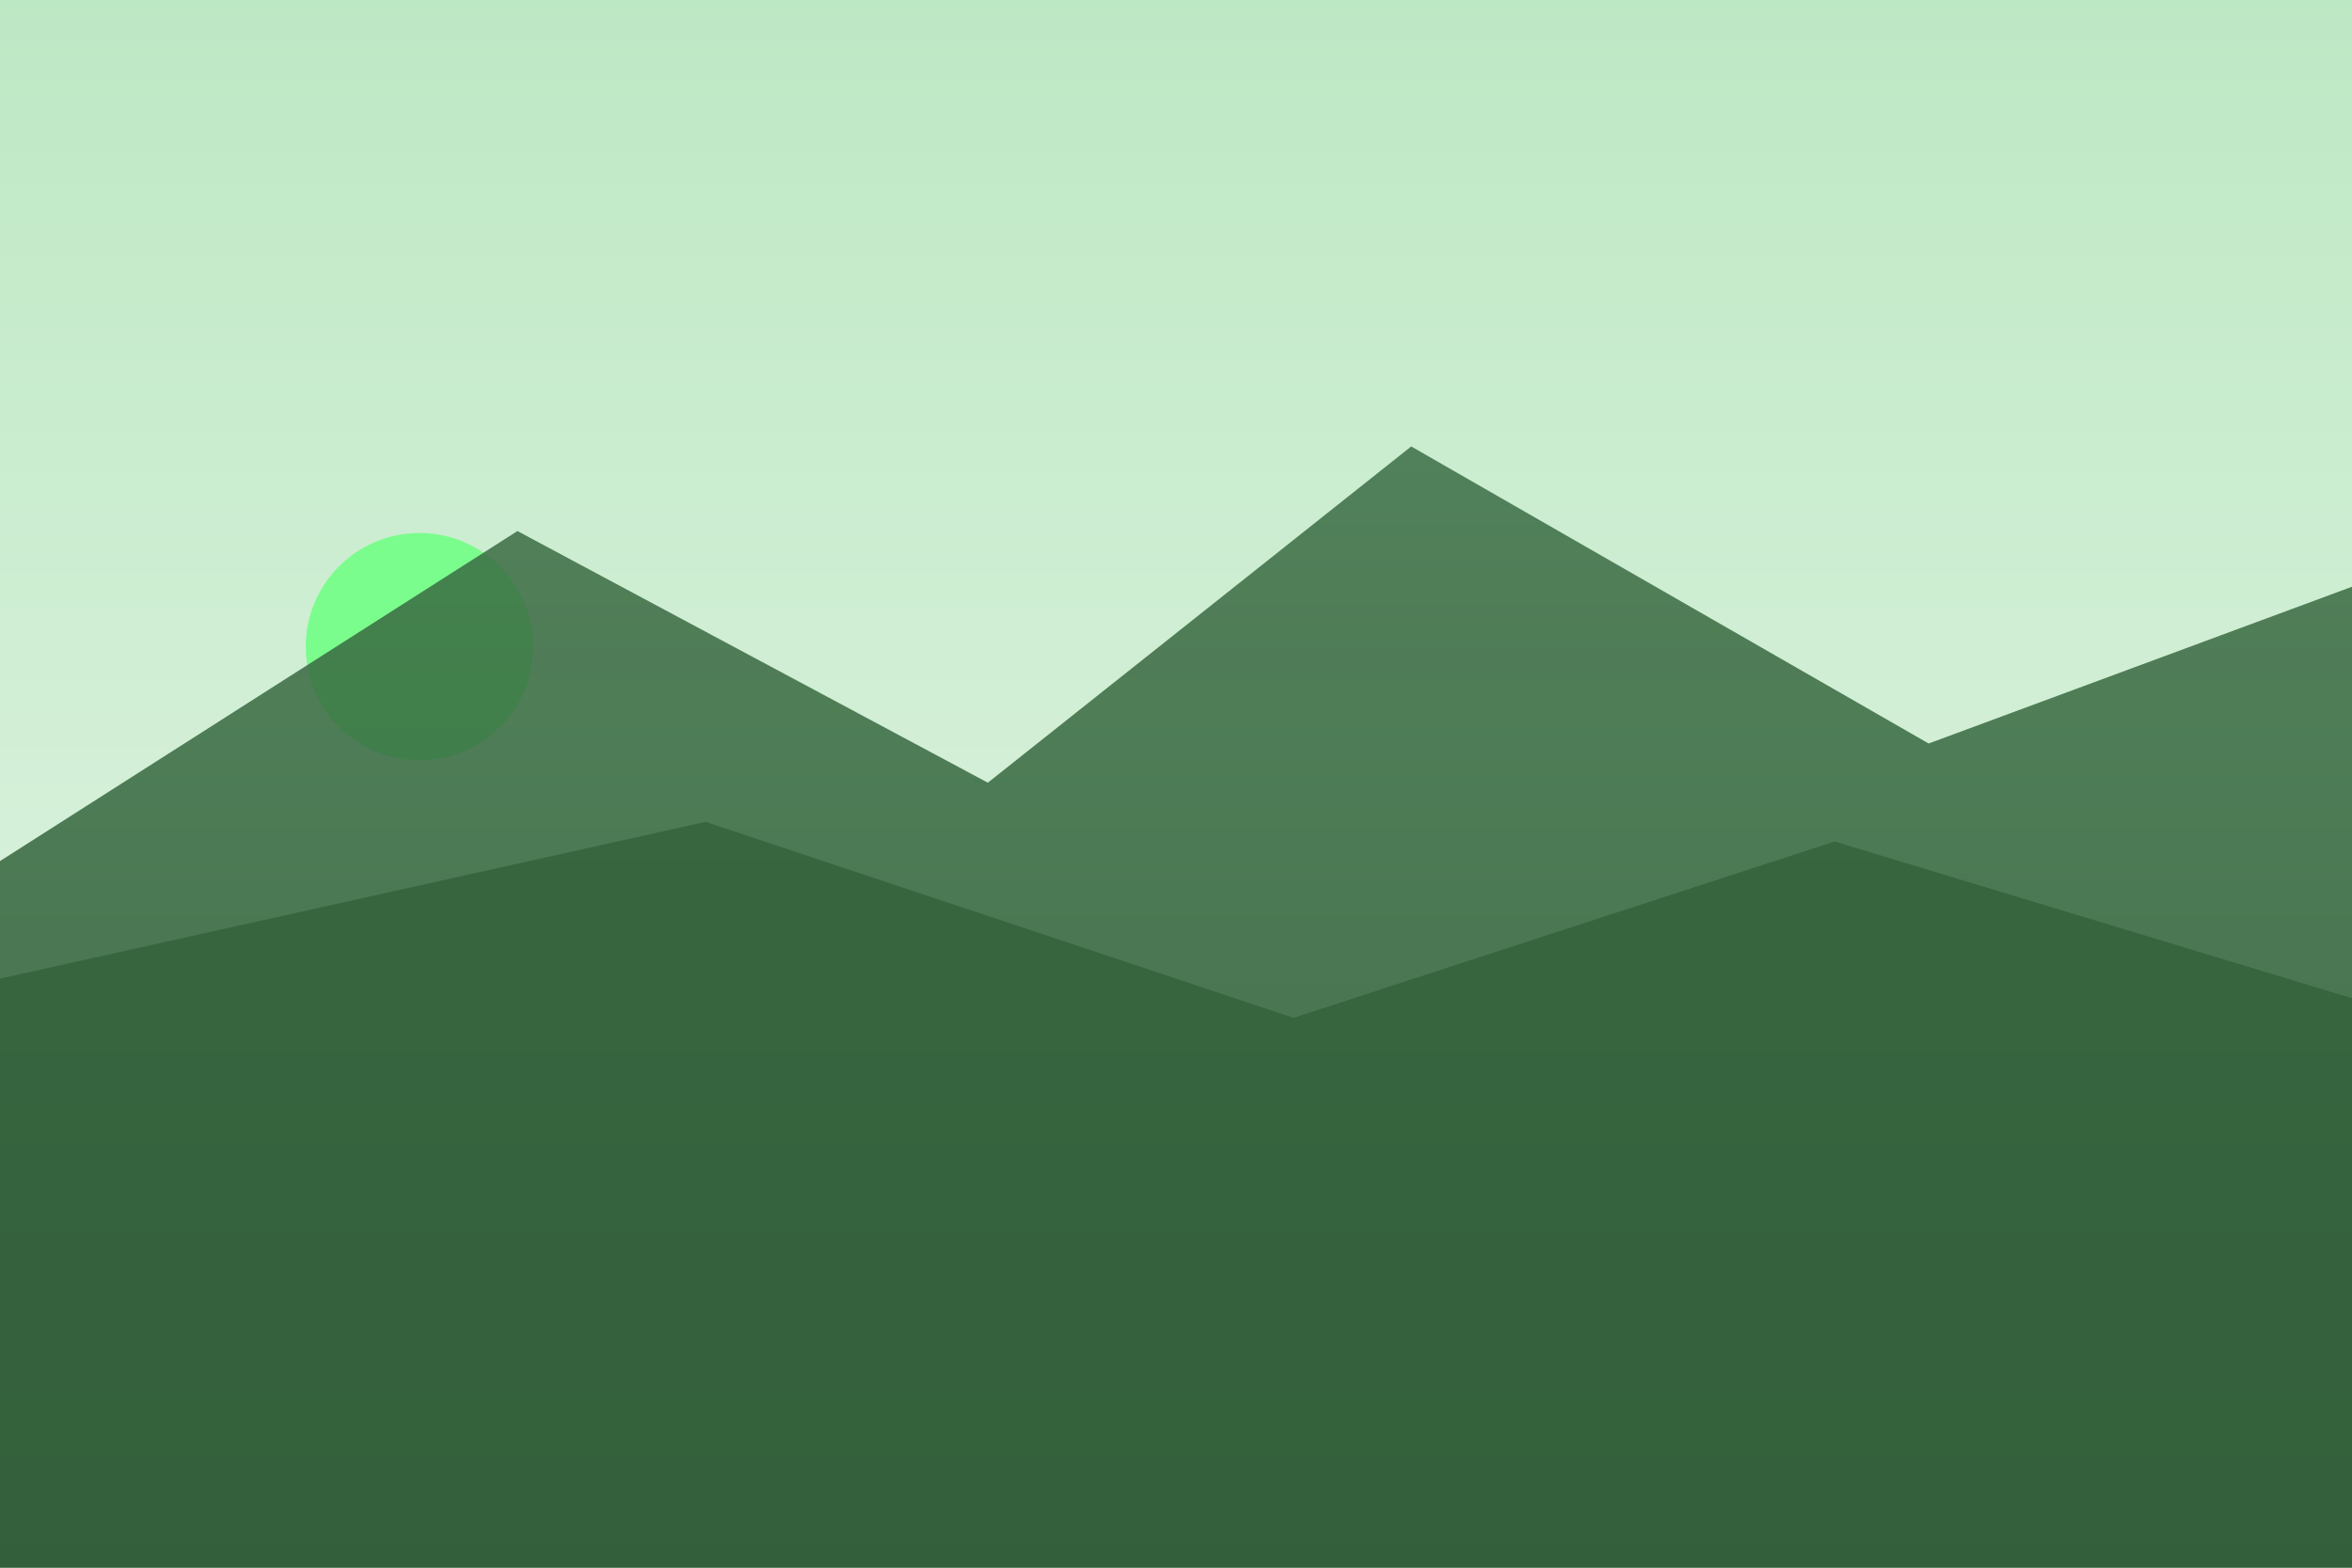
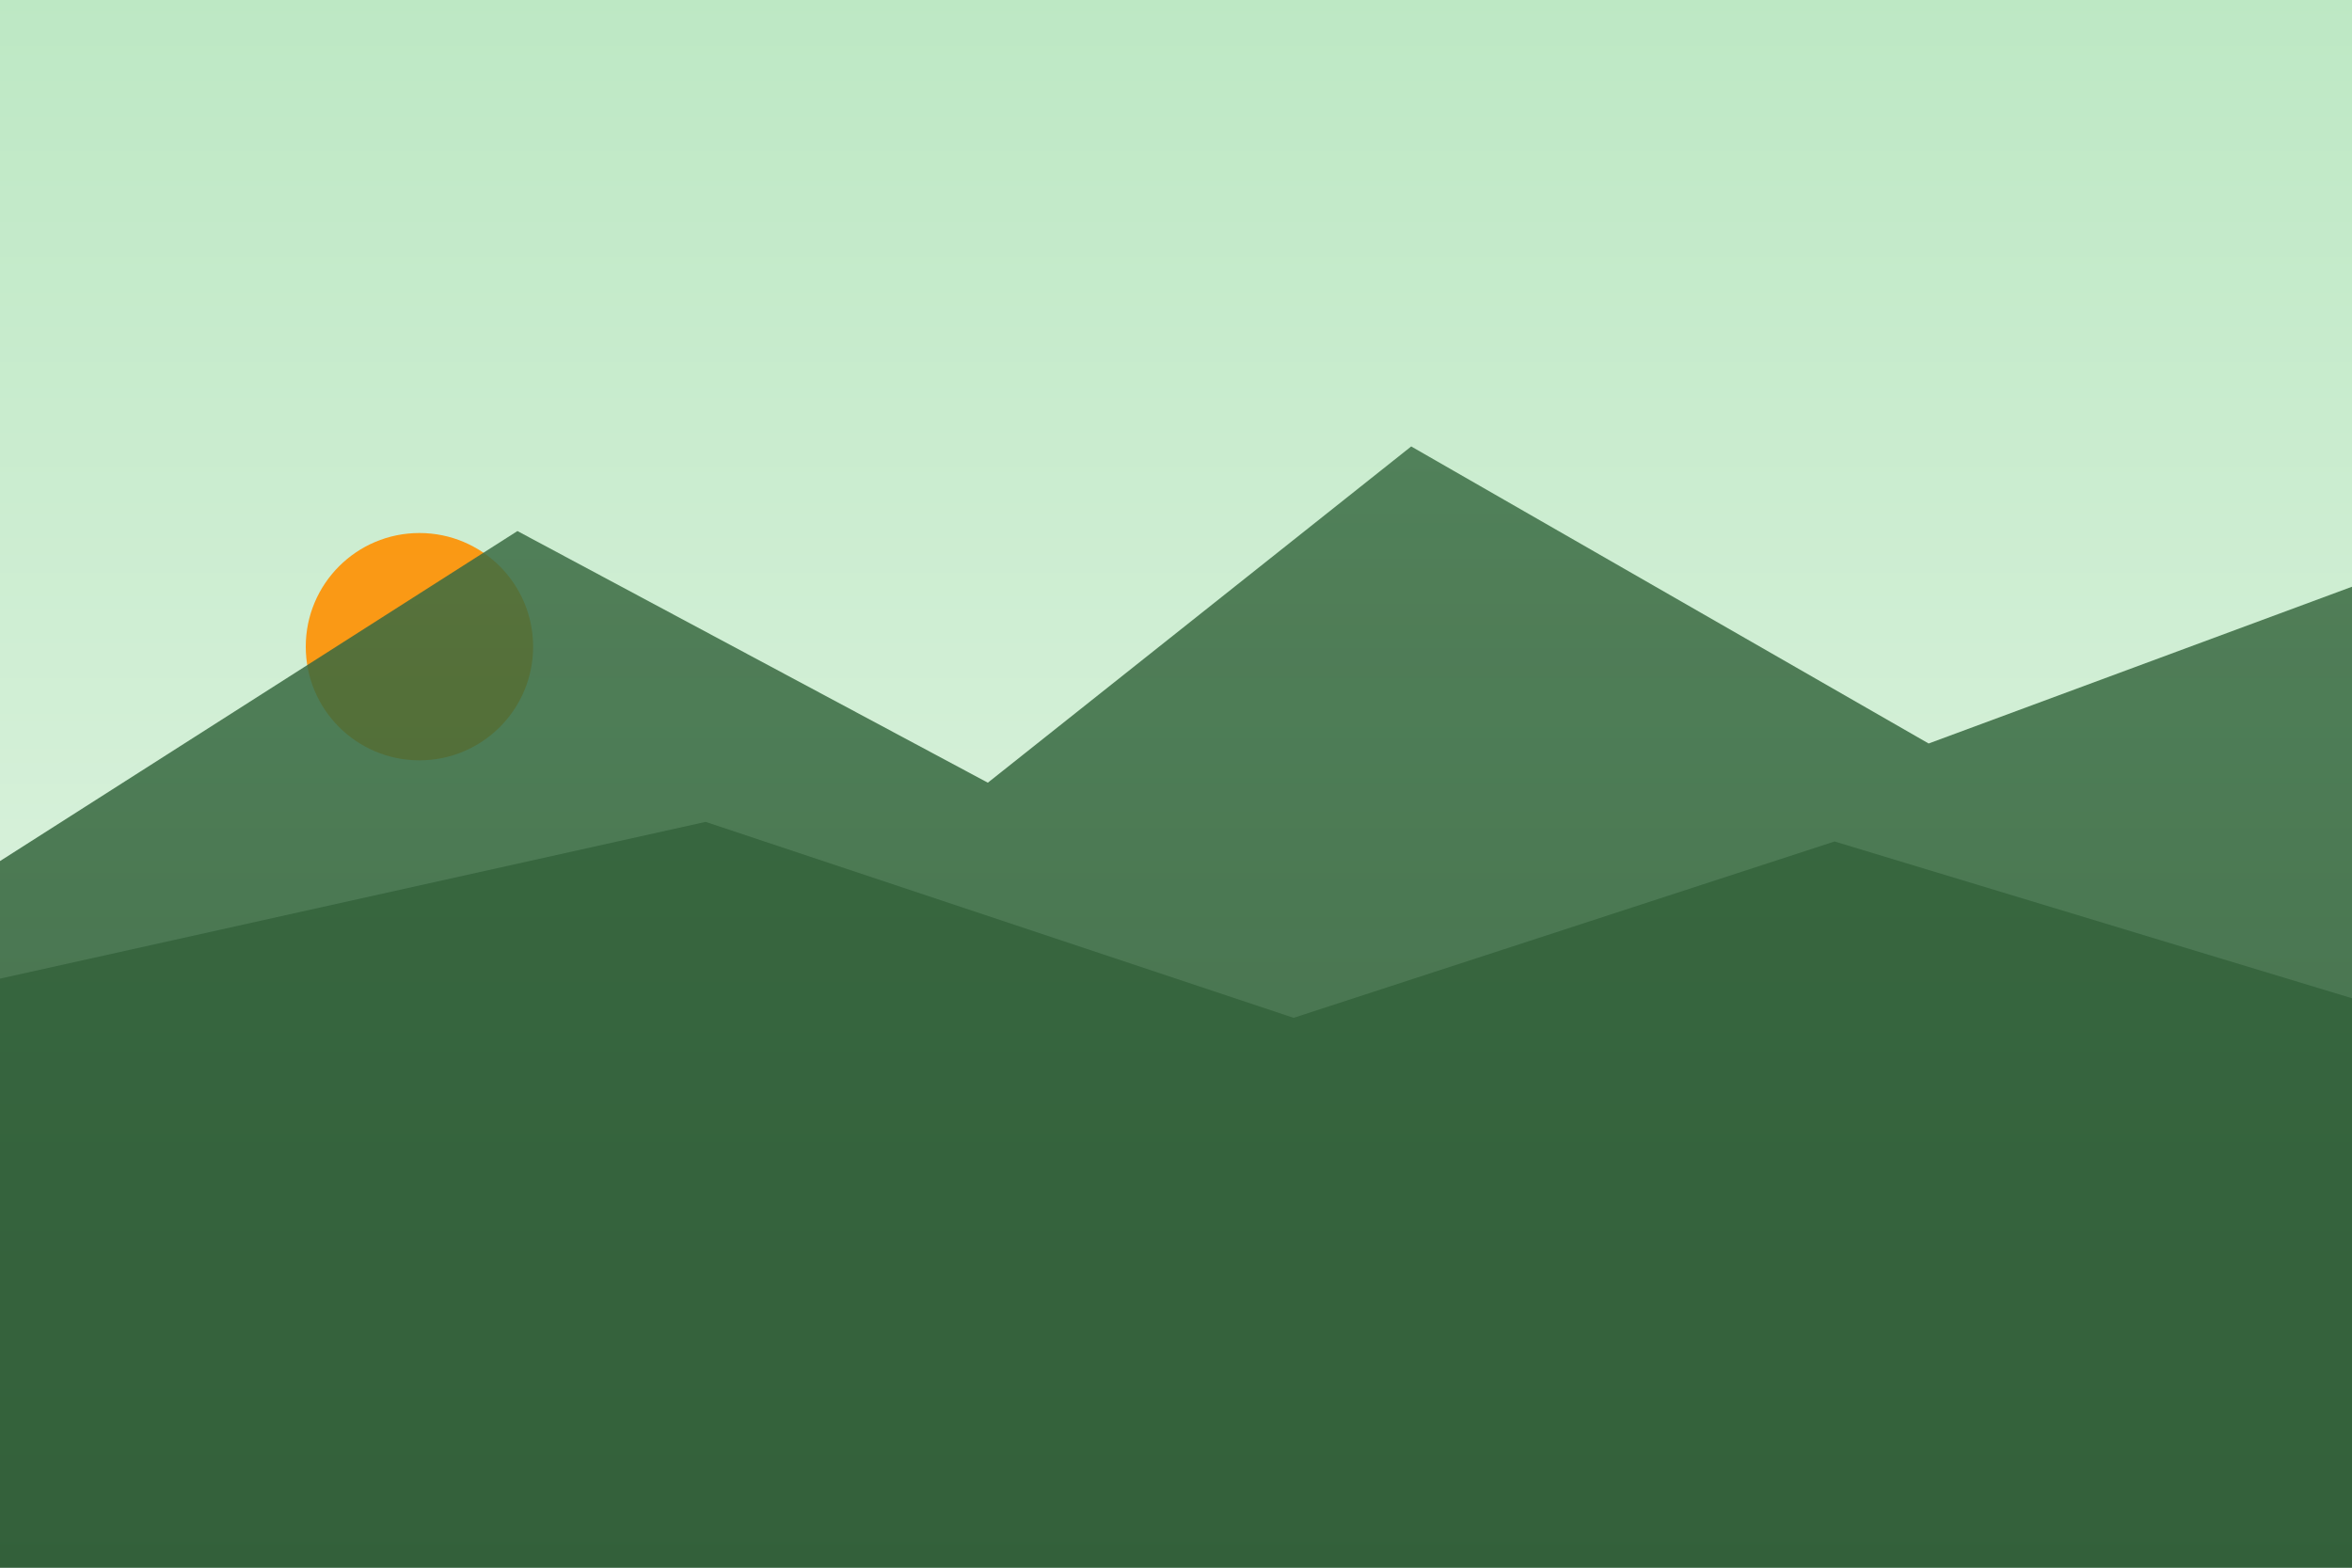
<svg xmlns="http://www.w3.org/2000/svg" viewBox="0 0 1200 800" width="1200" height="800" role="img">
  <defs>
    <linearGradient id="sky" x1="0" y1="0" x2="0" y2="1">
      <stop offset="0%" stop-color="#BDE8C4" />
      <stop offset="100%" stop-color="#EAF7EA" />
    </linearGradient>
    <linearGradient id="land" x1="0" y1="0" x2="0" y2="1">
      <stop offset="0%" stop-color="#3C6E45" />
      <stop offset="100%" stop-color="#26552E" />
    </linearGradient>
  </defs>
  <rect width="1200" height="800" fill="url(#sky)" />
-   <circle cx="214" cy="330" r="58" fill="#71FF85" opacity="0.9" />
+   <circle cx="214" cy="330" r="58" fill="#FF9000" opacity="0.9" />
  <path d="M0,439.412 L264,271 L504,399.412 L720,227.824 L984,379.412 L1200,299.412 L1200,800 L0,800 Z" fill="url(#land)" opacity="0.85" />
  <path d="M0,499.412 L360,419.412 L660,519.412 L936,429.412 L1200,509.412 L1200,800 L0,800 Z" fill="#26552E" opacity="0.55" />
</svg>
